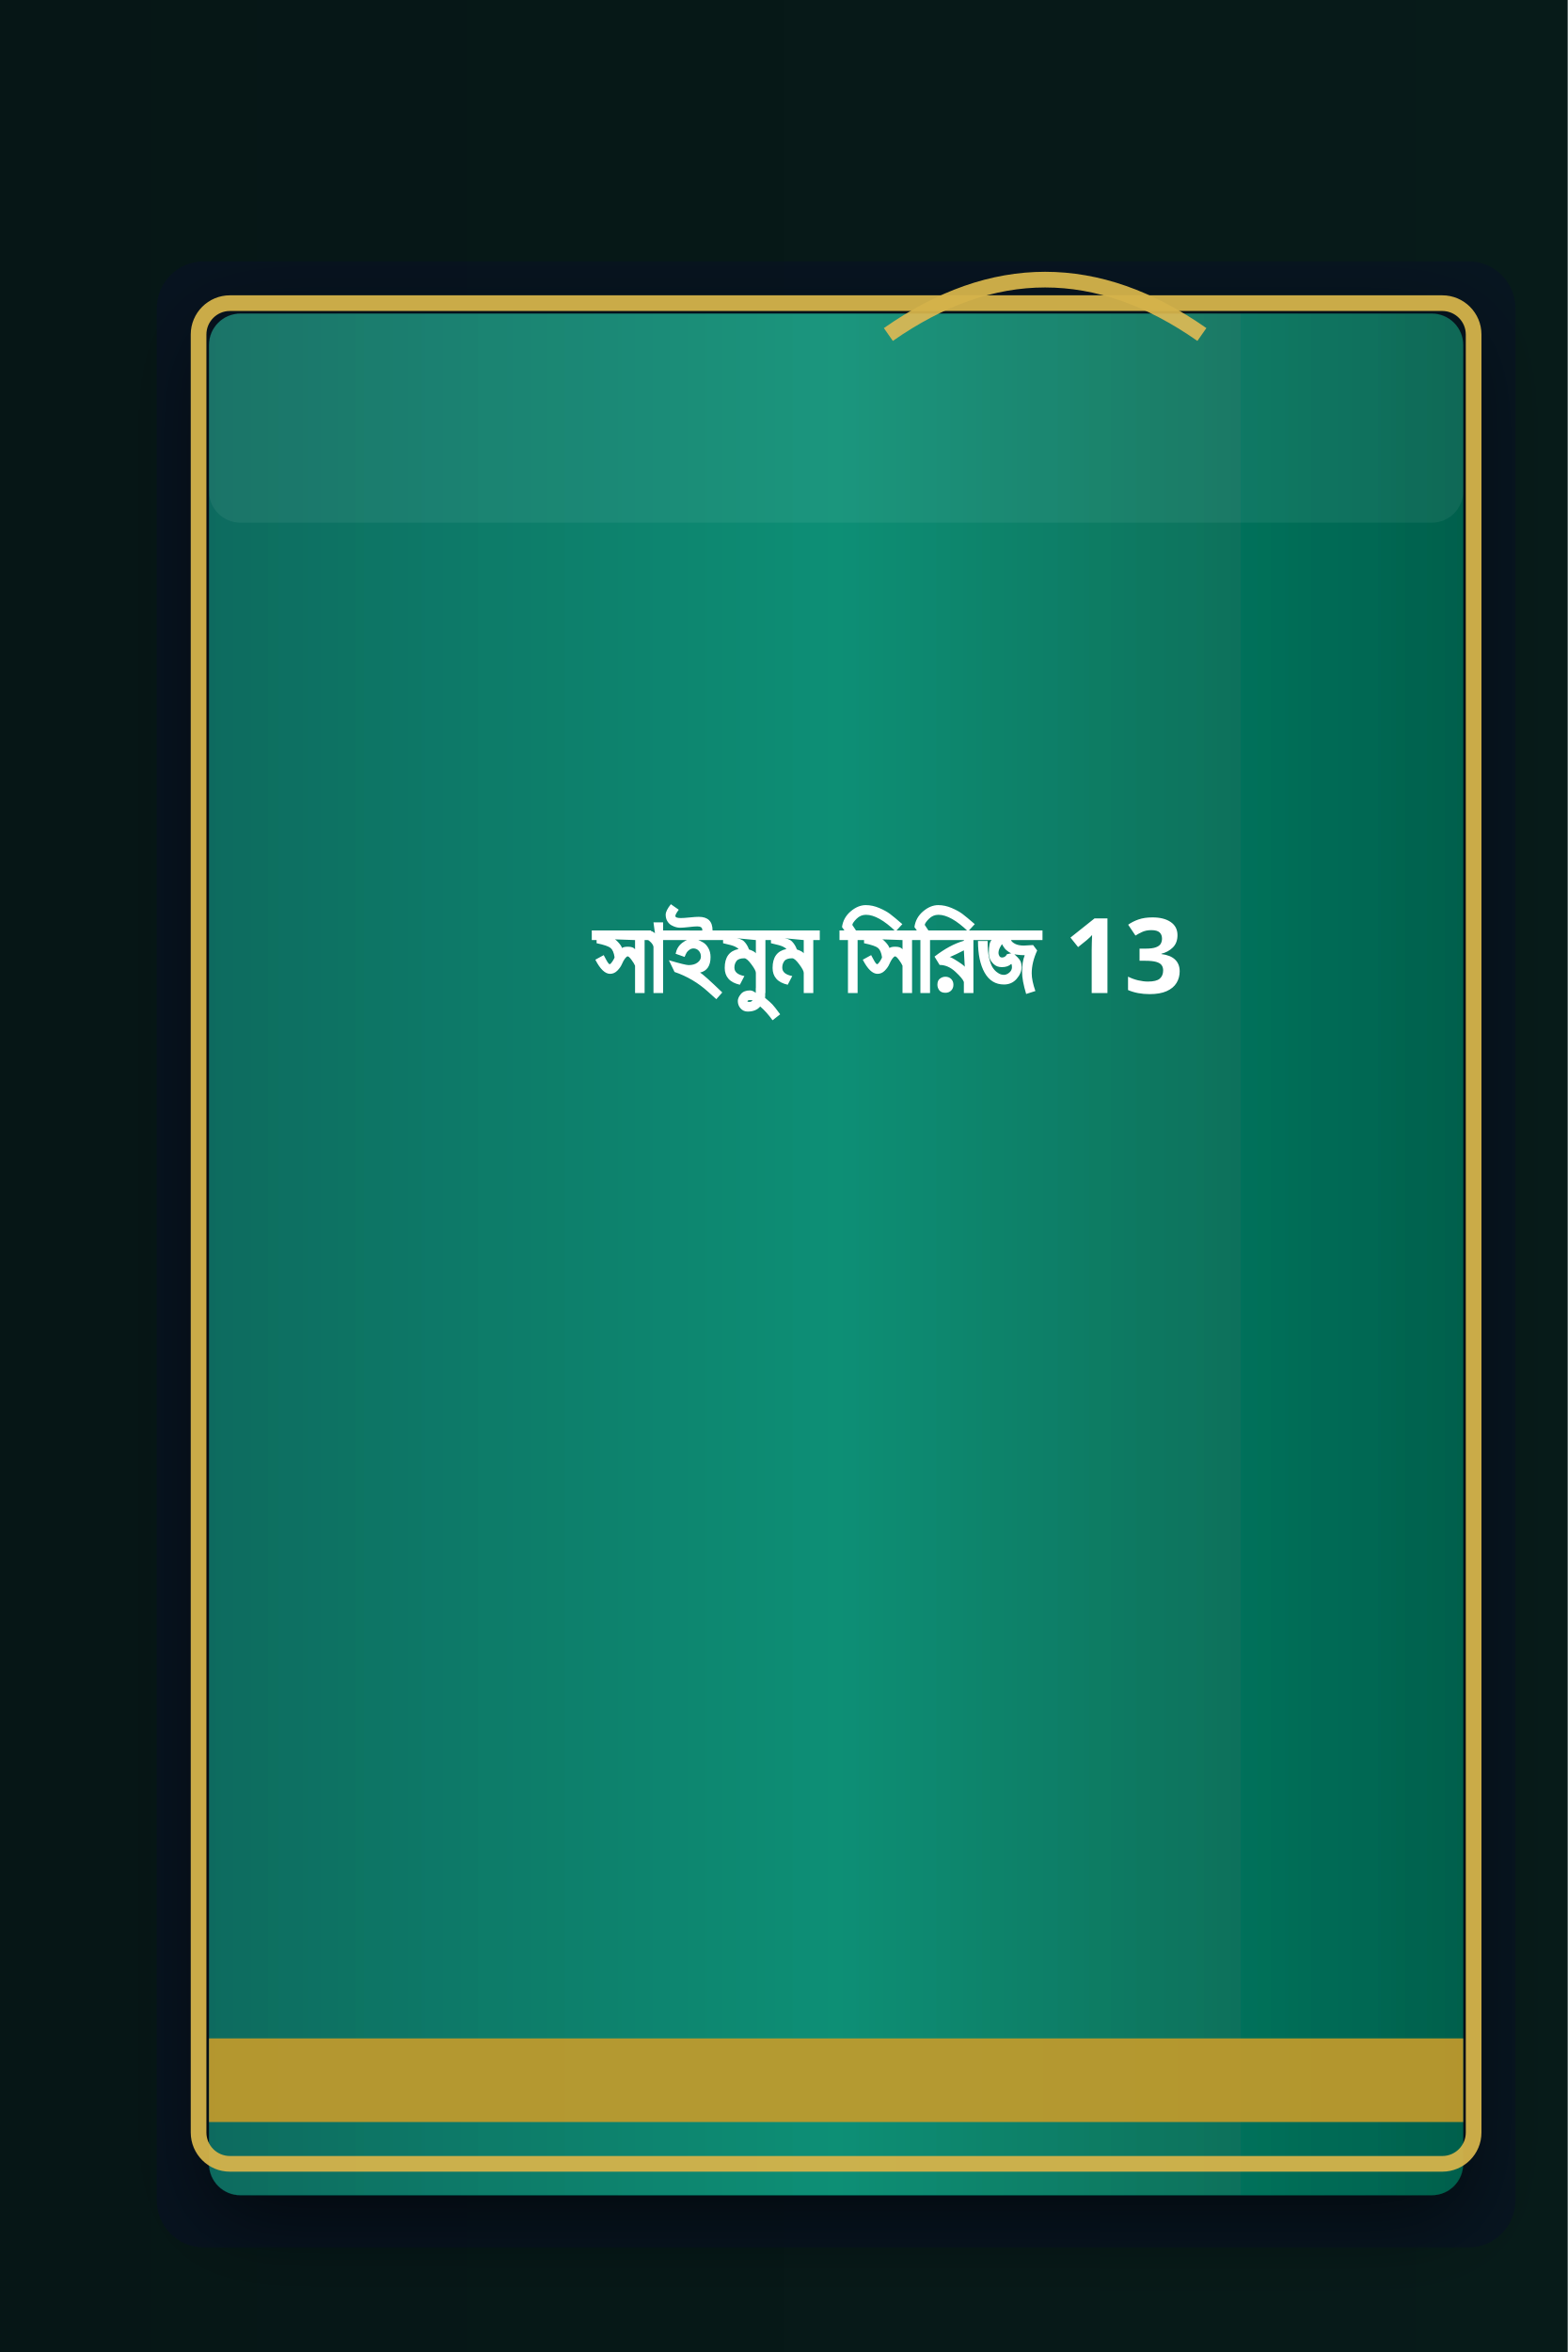
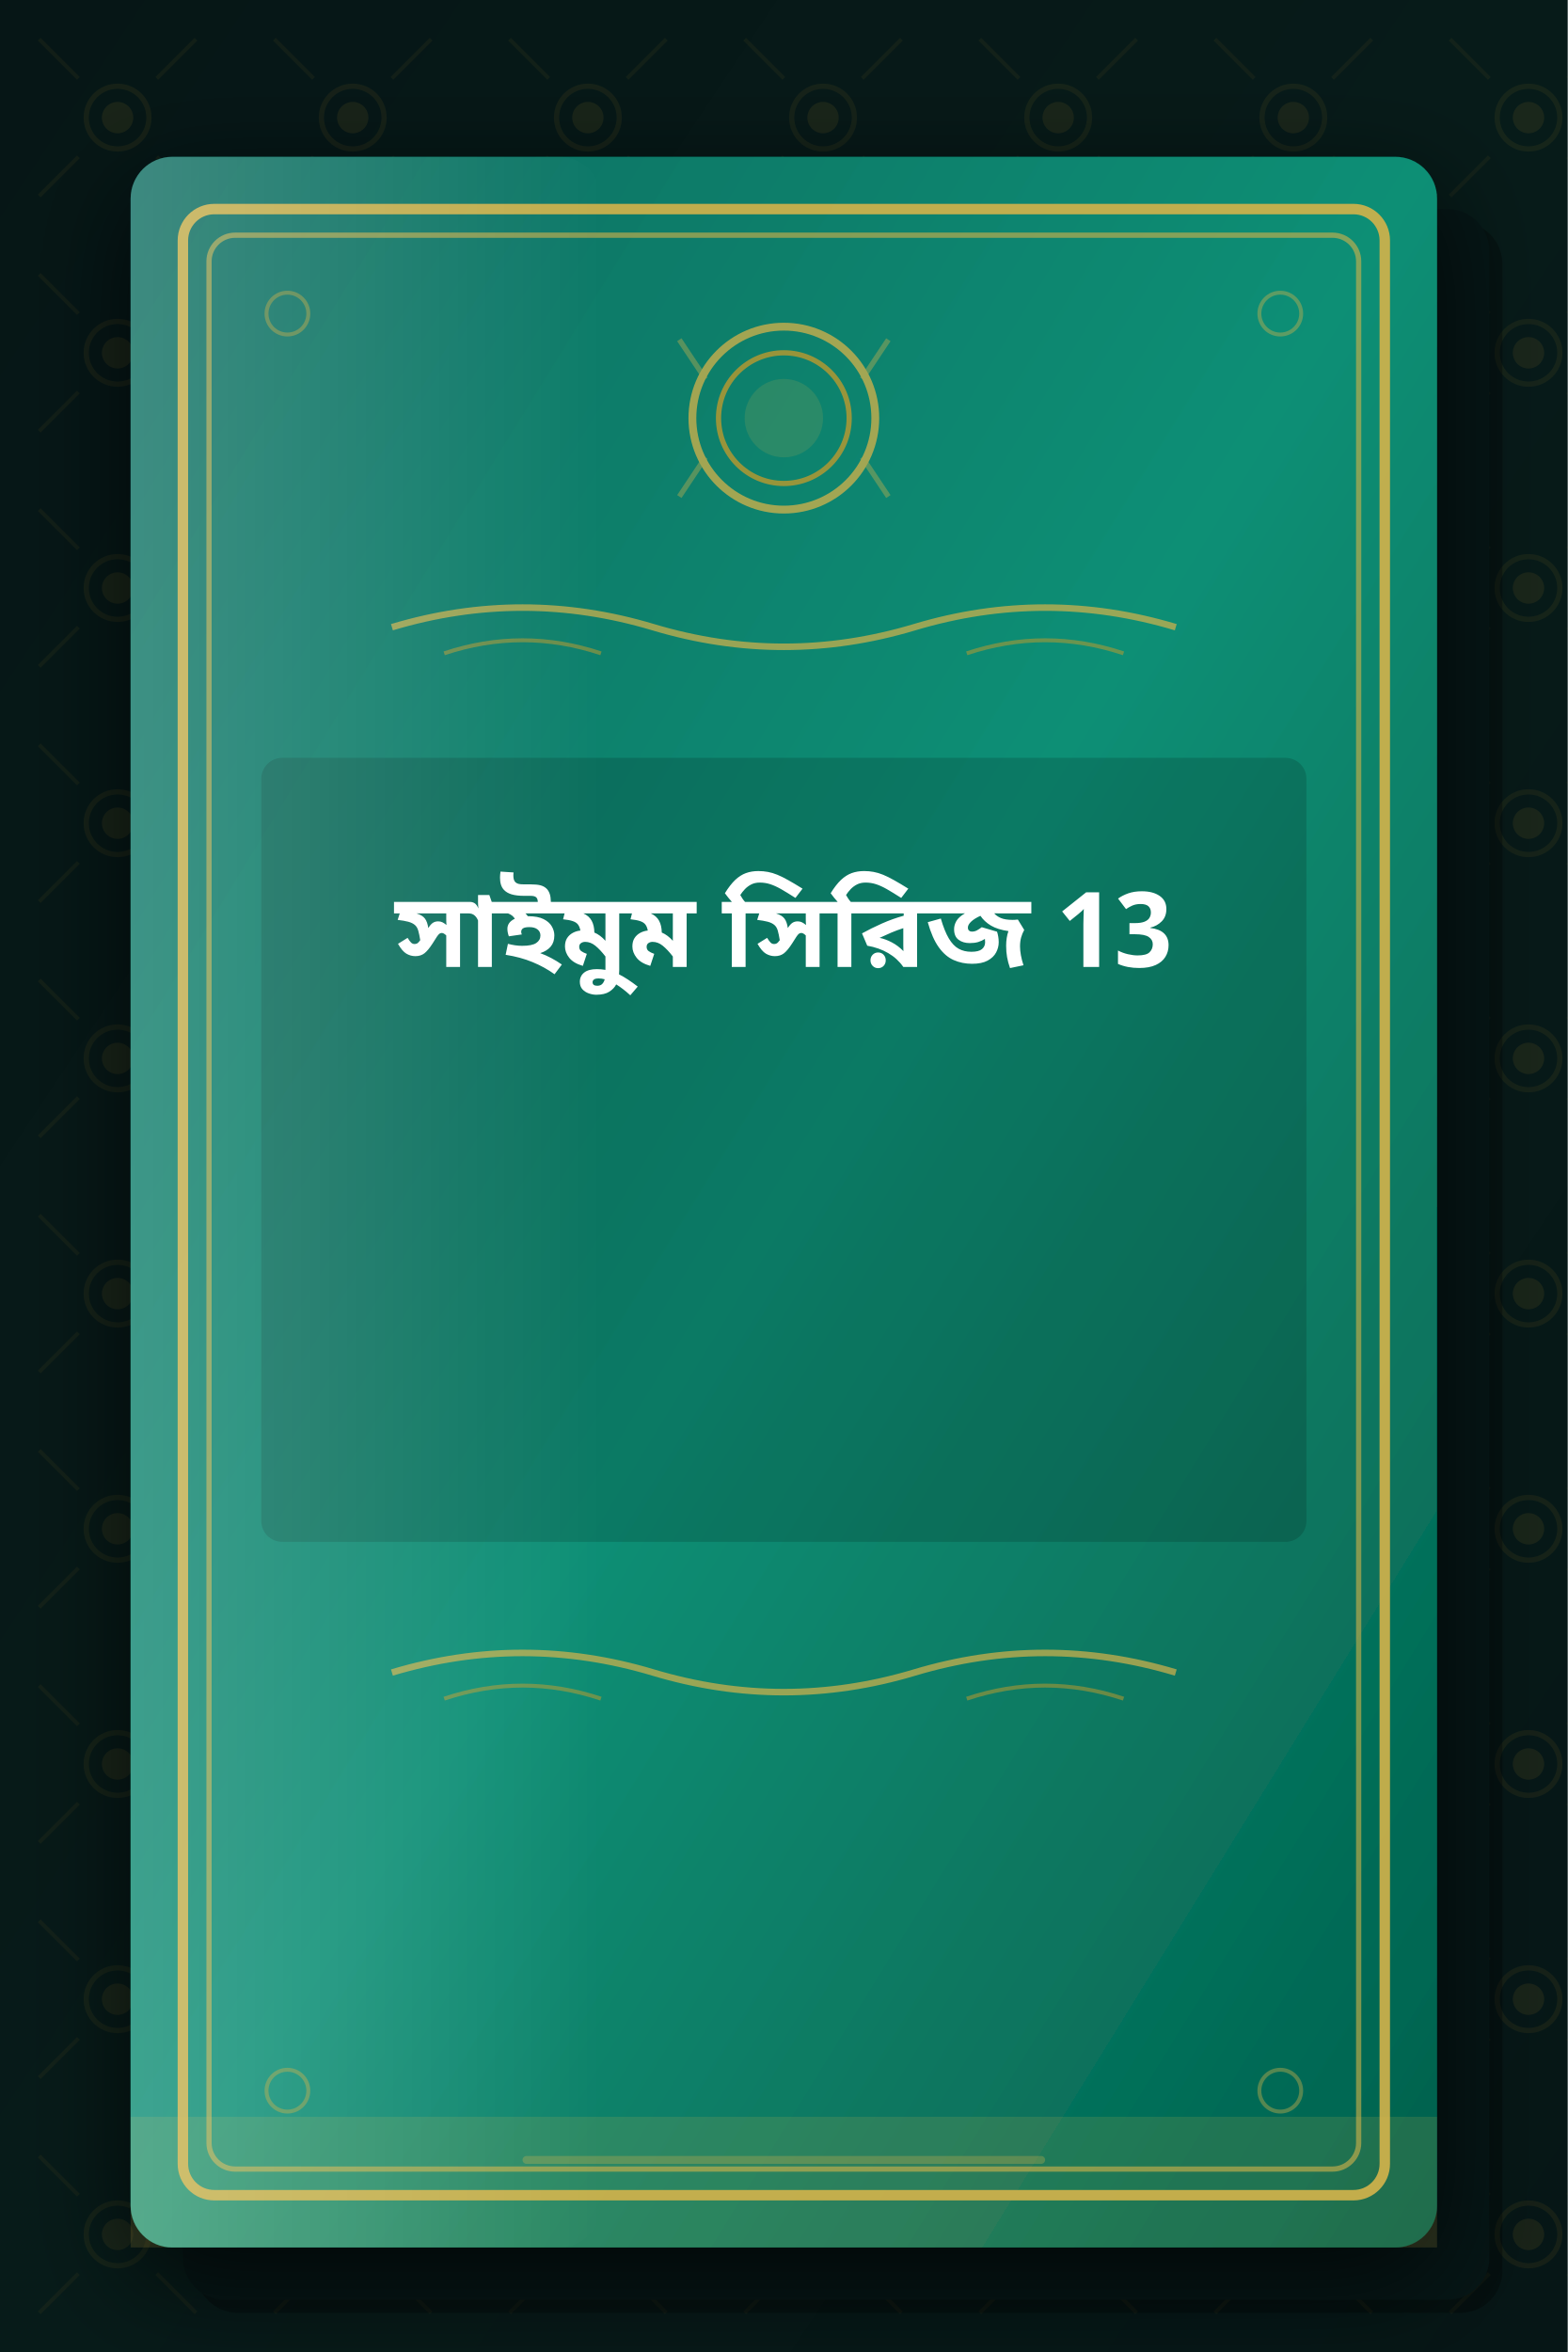
<svg xmlns="http://www.w3.org/2000/svg" width="600" height="900" viewBox="0 0 600 900">
  <defs>
-     <linearGradient id="g" x1="0" x2="1">
+     <linearGradient id="bgbmwi6c" x1="0" x2="1" y1="0" y2="1">
      <stop offset="0%" stop-color="#061616" />
-       <stop offset="100%" stop-color="#071b19" />
+       <stop offset="50%" stop-color="#071b19" />
+       <stop offset="100%" stop-color="#061616" />
    </linearGradient>
-     <linearGradient id="coverGrad" x1="0" x2="1">
+     <linearGradient id="coverbmwi6c" x1="0" x2="1" y1="0" y2="1">
      <stop offset="0%" stop-color="#0f6b5f" />
      <stop offset="50%" stop-color="#0b8f75" />
      <stop offset="100%" stop-color="#04604c" />
    </linearGradient>
-     <filter id="ds" x="-20%" y="-20%" width="140%" height="140%">
-       <feDropShadow dx="0" dy="8" stdDeviation="16" flood-color="#000" flood-opacity="0.6" />
+     <filter id="shadowbmwi6c" x="-20%" y="-20%" width="140%" height="140%">
+       <feDropShadow dx="0" dy="12" stdDeviation="20" flood-color="#000" flood-opacity="0.7" />
    </filter>
+     <pattern id="patternbmwi6c" x="0" y="0" width="90" height="90" patternUnits="userSpaceOnUse">
+       <circle cx="45" cy="45" r="12" fill="none" stroke="#c79b2a" stroke-width="2" opacity="0.08" />
+       <circle cx="45" cy="45" r="6" fill="#c79b2a" opacity="0.1" />
+       <line x1="15" y1="15" x2="30" y2="30" stroke="#c79b2a" stroke-width="1.5" opacity="0.06" />
+       <line x1="75" y1="15" x2="60" y2="30" stroke="#c79b2a" stroke-width="1.5" opacity="0.06" />
+       <line x1="15" y1="75" x2="30" y2="60" stroke="#c79b2a" stroke-width="1.5" opacity="0.06" />
+       <line x1="75" y1="75" x2="60" y2="60" stroke="#c79b2a" stroke-width="1.5" opacity="0.06" />
+     </pattern>
+     <linearGradient id="shinebmwi6c" x1="0" x2="1" y1="0" y2="0">
+       <stop offset="0%" stop-color="#fff" stop-opacity="0.2" />
+       <stop offset="100%" stop-color="#fff" stop-opacity="0" />
+     </linearGradient>
  </defs>
-   <rect width="100%" height="100%" fill="url(#g)" />
-   <g transform="translate(40,80)">
-     <rect x="20" y="20" width="520" height="760" rx="18" fill="#071026" opacity="0.55" />
-     <rect x="40" y="40" width="480" height="720" rx="12" fill="url(#coverGrad)" filter="url(#ds)" />
-     <rect x="36" y="36" width="488" height="712" rx="12" fill="none" stroke="#d4b24a" stroke-width="6" opacity="0.95" />
-     <path d="M300 48 C340 20 380 20 420 48" fill="none" stroke="#d4b24a" stroke-width="6" opacity="0.95" />
-     <rect x="40" y="700" width="480" height="32" fill="#c79b2a" opacity="0.9" />
-     <rect x="40" y="40" width="480" height="80" rx="12" fill="rgba(255,255,255,0.06)" />
-     <text x="300" y="300" text-anchor="middle" fill="#ffffff" font-family="Noto Sans, Arial, sans-serif" style="font-weight:700;">
-       <tspan x="300" dy="0" font-size="40" font-weight="700">সাইমুম সিরিজ 13</tspan>
+   <rect width="100%" height="100%" fill="url(#bgbmwi6c)" />
+   <rect width="100%" height="100%" fill="url(#patternbmwi6c)" />
+   <g transform="translate(50,60)">
+     <rect x="25" y="25" width="500" height="800" rx="16" fill="#000" opacity="0.3" />
+     <rect x="20" y="20" width="500" height="800" rx="16" fill="#061616" />
+     <rect x="0" y="0" width="500" height="800" rx="16" fill="url(#coverbmwi6c)" filter="url(#shadowbmwi6c)" />
+     <rect x="20" y="20" width="460" height="760" rx="12" fill="none" stroke="#d4b24a" stroke-width="4" opacity="0.9" />
+     <rect x="30" y="30" width="440" height="740" rx="10" fill="none" stroke="#d4b24a" stroke-width="2" opacity="0.6" />
+     <g opacity="0.75">
+       <circle cx="250" cy="100" r="35" fill="none" stroke="#d4b24a" stroke-width="3" />
+       <circle cx="250" cy="100" r="25" fill="none" stroke="#c79b2a" stroke-width="2" />
+       <circle cx="250" cy="100" r="15" fill="#d4b24a" opacity="0.2" />
+       <path d="M210 70 L220 85" stroke="#d4b24a" stroke-width="2" opacity="0.5" />
+       <path d="M290 70 L280 85" stroke="#d4b24a" stroke-width="2" opacity="0.5" />
+       <path d="M210 130 L220 115" stroke="#d4b24a" stroke-width="2" opacity="0.5" />
+       <path d="M290 130 L280 115" stroke="#d4b24a" stroke-width="2" opacity="0.5" />
+     </g>
+     <path d="M100 180 Q150 165 200 180 T300 180 T400 180" fill="none" stroke="#d4b24a" stroke-width="2.5" opacity="0.7" />
+     <path d="M120 190 Q150 180 180 190" fill="none" stroke="#c79b2a" stroke-width="1.5" opacity="0.5" />
+     <path d="M320 190 Q350 180 380 190" fill="none" stroke="#c79b2a" stroke-width="1.5" opacity="0.5" />
+     <rect x="50" y="230" width="400" height="300" rx="8" fill="#000" opacity="0.15" />
+     <text x="250" y="310" text-anchor="middle" fill="#ffffff" font-family="'Noto Sans Bengali', 'Noto Sans', Arial, sans-serif" font-weight="700">
+       <tspan x="250" dy="0" font-size="40">সাইমুম সিরিজ 13</tspan>
    </text>
+     <path d="M100 580 Q150 565 200 580 T300 580 T400 580" fill="none" stroke="#d4b24a" stroke-width="2.5" opacity="0.7" />
+     <path d="M120 590 Q150 580 180 590" fill="none" stroke="#c79b2a" stroke-width="1.5" opacity="0.5" />
+     <path d="M320 590 Q350 580 380 590" fill="none" stroke="#c79b2a" stroke-width="1.5" opacity="0.5" />
+     <rect x="0" y="750" width="500" height="50" fill="#d4b24a" opacity="0.15" rx="0 0 16 16" />
+     <rect x="150" y="765" width="200" height="3" fill="#d4b24a" opacity="0.3" rx="1.5" />
+     <rect x="0" y="0" width="180" height="800" rx="16" fill="url(#shinebmwi6c)" />
+     <circle cx="60" cy="60" r="8" fill="none" stroke="#d4b24a" stroke-width="1.5" opacity="0.4" />
+     <circle cx="440" cy="60" r="8" fill="none" stroke="#d4b24a" stroke-width="1.5" opacity="0.4" />
+     <circle cx="60" cy="740" r="8" fill="none" stroke="#d4b24a" stroke-width="1.5" opacity="0.4" />
+     <circle cx="440" cy="740" r="8" fill="none" stroke="#d4b24a" stroke-width="1.5" opacity="0.4" />
  </g>
</svg>
